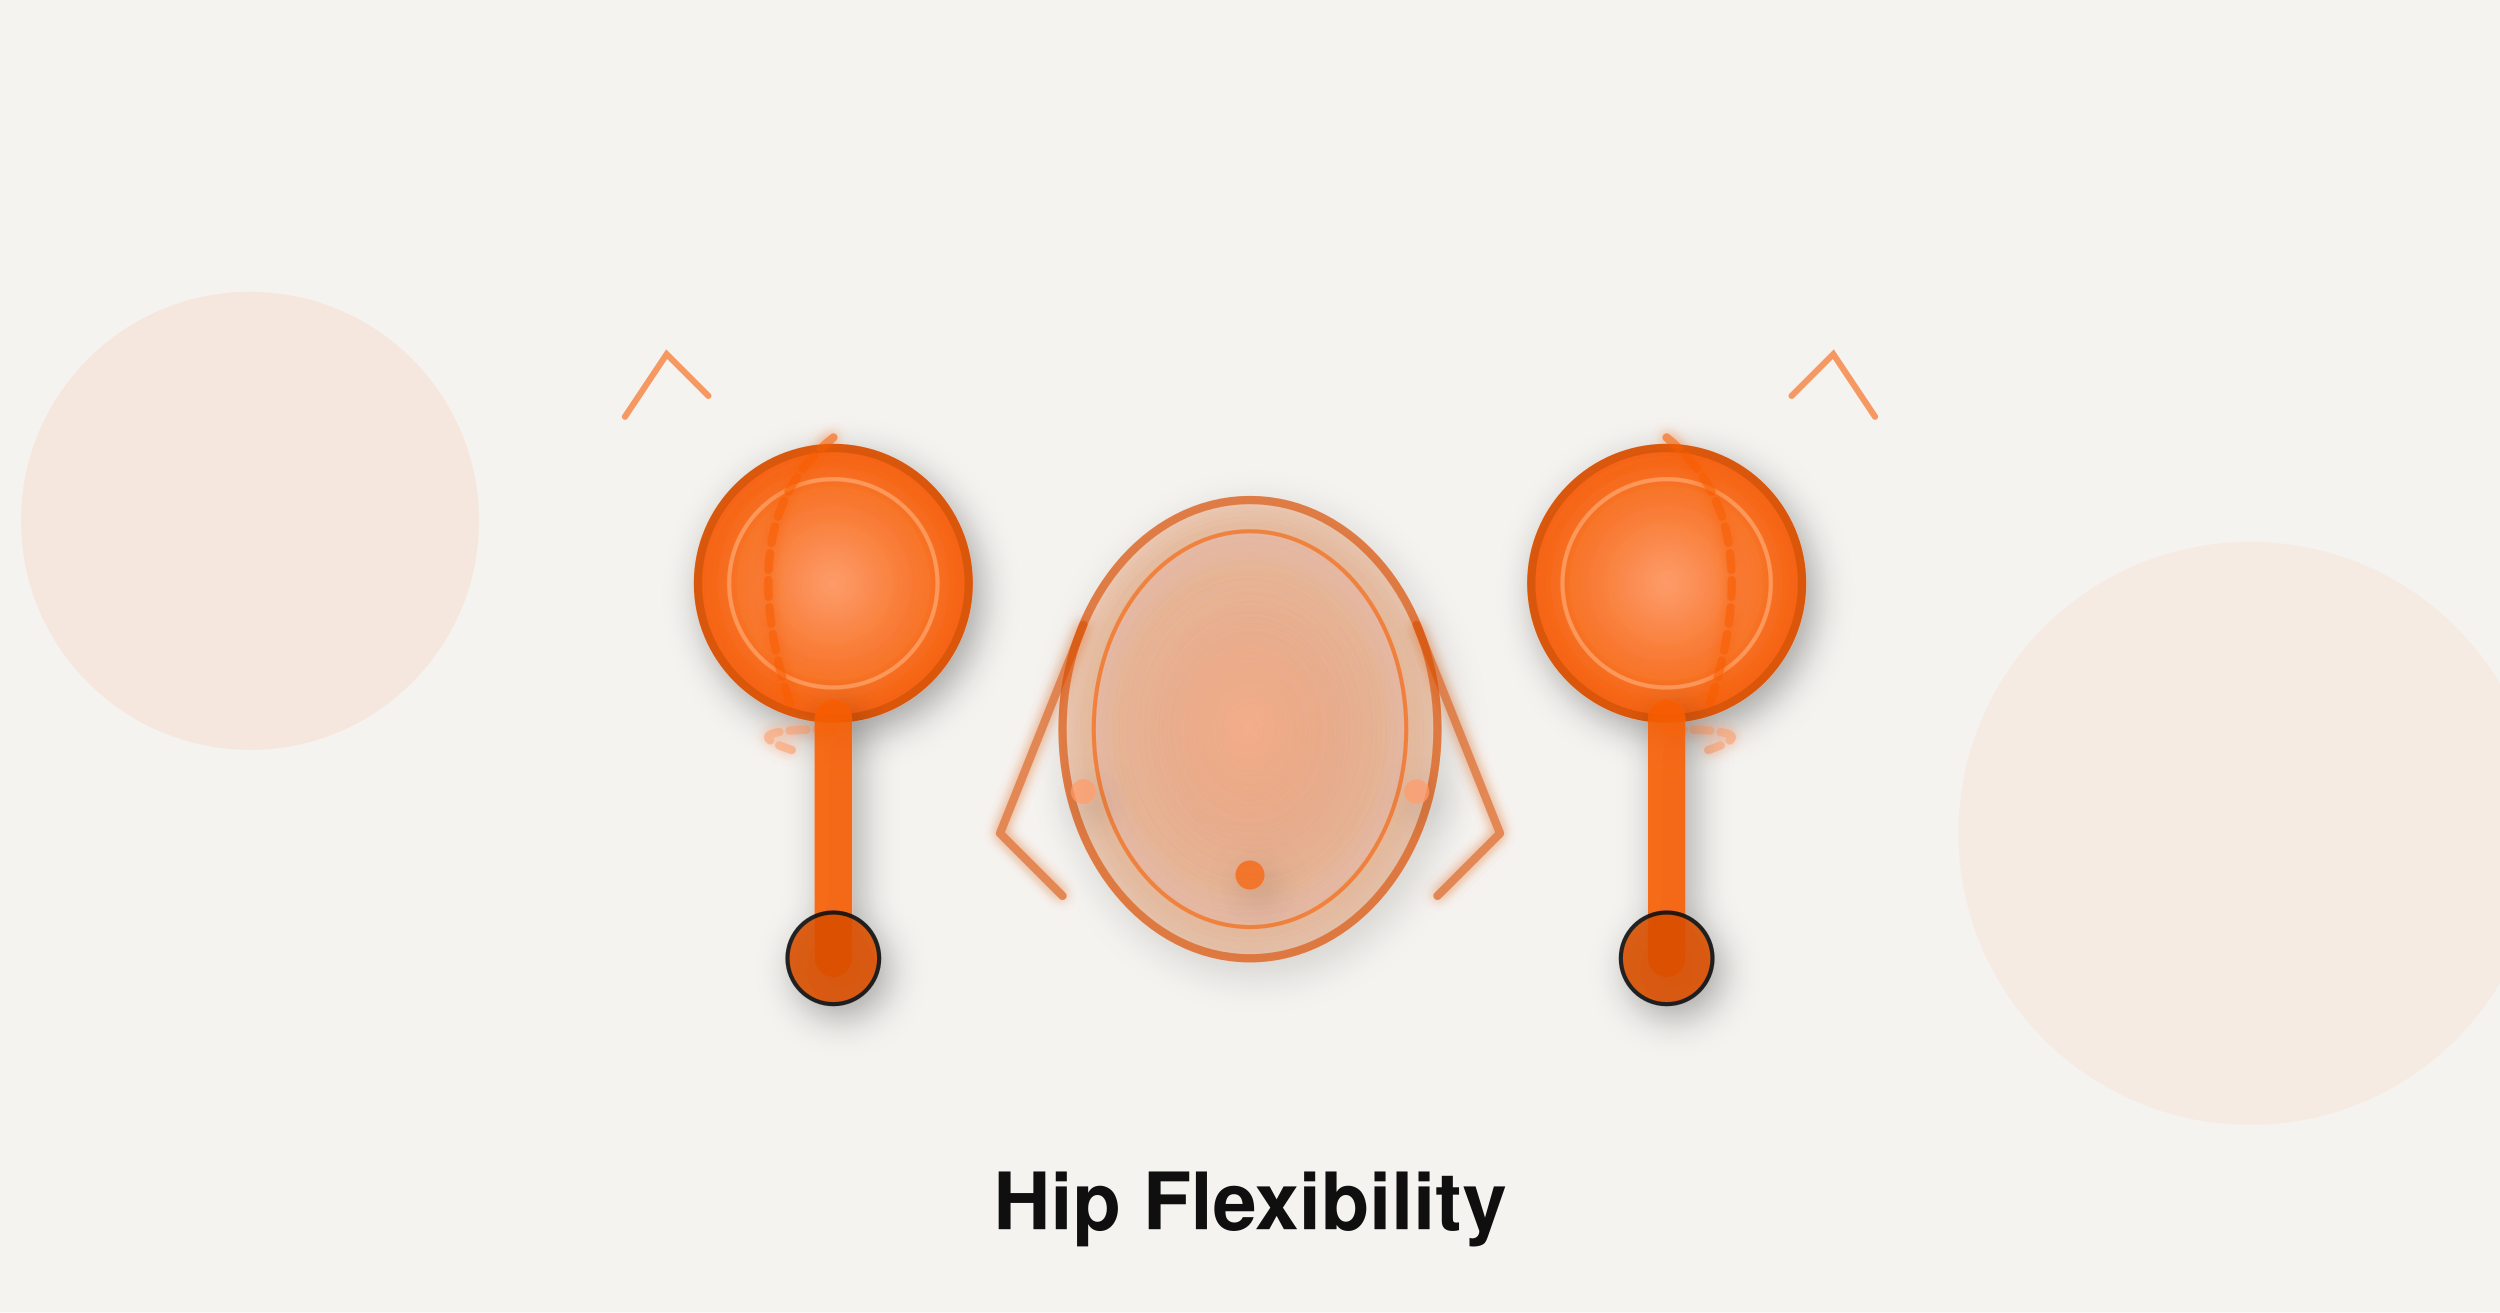
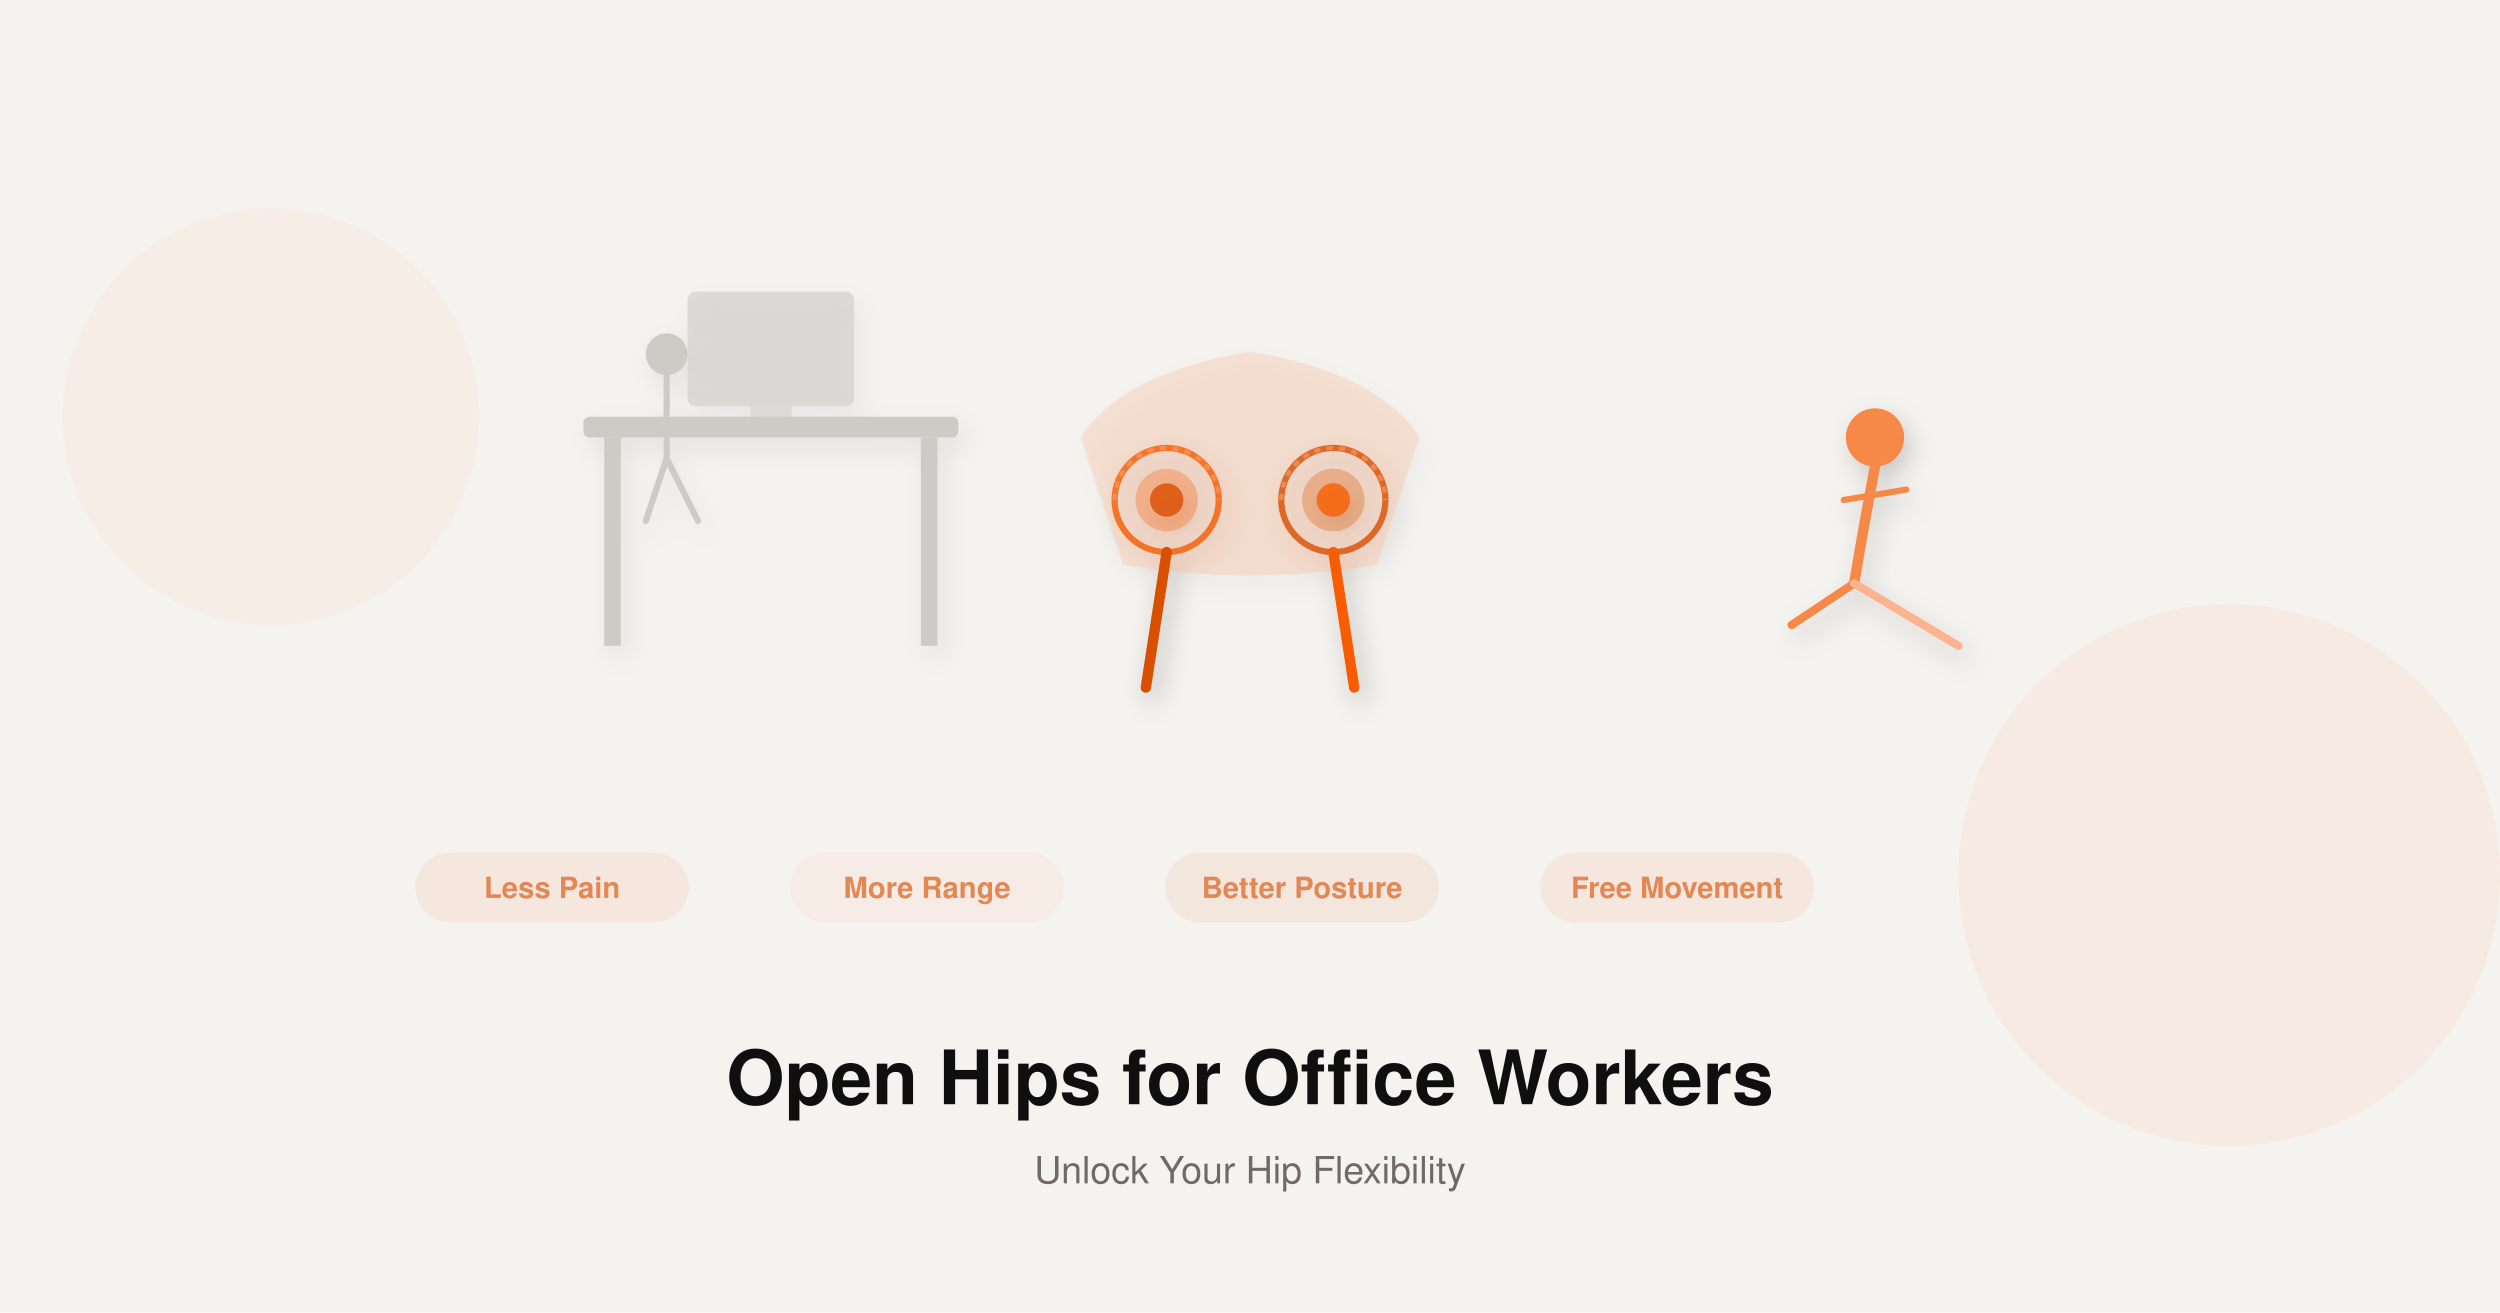
<svg xmlns="http://www.w3.org/2000/svg" viewBox="0 0 1200 630">
  <defs>
-     <filter id="hipShadow" x="-50%" y="-50%" width="200%" height="200%">
-       <feDropShadow dx="4" dy="6" stdDeviation="9" flood-opacity="0.35" flood-color="#000" />
+     <filter id="shadow" x="-50%" y="-50%" width="200%" height="200%">
+       <feDropShadow dx="3" dy="5" stdDeviation="6" flood-opacity="0.25" flood-color="#000" />
    </filter>
-     <filter id="hipGlow">
-       <feGaussianBlur stdDeviation="3" result="coloredBlur" />
-       <feMerge>
-         <feMergeNode in="coloredBlur" />
-         <feMergeNode in="SourceGraphic" />
-       </feMerge>
-     </filter>
-     <radialGradient id="hipCore" cx="50%" cy="50%" r="50%">
-       <stop offset="0%" style="stop-color:#ff9966;stop-opacity:1" />
-       <stop offset="100%" style="stop-color:#f75c03;stop-opacity:1" />
-     </radialGradient>
-     <radialGradient id="hipAura" cx="50%" cy="50%" r="50%">
-       <stop offset="0%" style="stop-color:#ff9966;stop-opacity:0.9" />
-       <stop offset="100%" style="stop-color:#d94f02;stop-opacity:0.3" />
-     </radialGradient>
  </defs>
  <rect width="1200" height="630" fill="#f5f3f0" />
-   <circle cx="120" cy="250" r="110" fill="#f75c03" opacity="0.08" />
-   <circle cx="1080" cy="400" r="140" fill="#ff9966" opacity="0.09" />
-   <g filter="url(#hipShadow)">
-     <circle cx="400" cy="280" r="65" fill="url(#hipCore)" opacity="0.94" stroke="#d94f02" stroke-width="4" />
-     <circle cx="400" cy="280" r="50" fill="none" stroke="#ffb380" stroke-width="2" opacity="0.6" />
-     <circle cx="800" cy="280" r="65" fill="url(#hipCore)" opacity="0.94" stroke="#d94f02" stroke-width="4" />
-     <circle cx="800" cy="280" r="50" fill="none" stroke="#ffb380" stroke-width="2" opacity="0.6" />
-     <ellipse cx="600" cy="350" rx="90" ry="110" fill="url(#hipAura)" opacity="0.7" stroke="#d94f02" stroke-width="4" />
-     <ellipse cx="600" cy="350" rx="75" ry="95" fill="none" stroke="#f75c03" stroke-width="2" opacity="0.6" />
+   <circle cx="130" cy="200" r="100" fill="#ff9966" opacity="0.07" />
+   <circle cx="1070" cy="420" r="130" fill="#f75c03" opacity="0.06" />
+   <g filter="url(#shadow)" transform="translate(280, 120)" opacity="0.3">
+     <rect x="0" y="80" width="180" height="10" rx="3" fill="#6F6A66" />
+     <rect x="10" y="90" width="8" height="100" fill="#6F6A66" />
+     <rect x="162" y="90" width="8" height="100" fill="#6F6A66" />
+     <rect x="50" y="20" width="80" height="55" rx="4" fill="#6F6A66" opacity="0.6" />
+     <rect x="80" y="75" width="20" height="8" fill="#6F6A66" opacity="0.5" />
+     <circle cx="40" cy="50" r="10" fill="#6F6A66" />
+     <path d="M 40 60 L 40 100 L 30 130" fill="none" stroke="#6F6A66" stroke-width="3" stroke-linecap="round" />
+     <path d="M 40 100 L 55 130" fill="none" stroke="#6F6A66" stroke-width="3" stroke-linecap="round" />
  </g>
-   <g opacity="0.65" fill="none" stroke-linecap="round" stroke-linejoin="round" filter="url(#hipGlow)">
-     <path d="M 400 210 Q 350 250 380 340" stroke="#f75c03" stroke-width="4" stroke-dasharray="8,5" />
-     <path d="M 400 350 Q 350 350 380 360" stroke="#ff9966" stroke-width="4" stroke-dasharray="8,5" />
-     <path d="M 800 210 Q 850 250 820 340" stroke="#f75c03" stroke-width="4" stroke-dasharray="8,5" />
-     <path d="M 800 350 Q 850 350 820 360" stroke="#ff9966" stroke-width="4" stroke-dasharray="8,5" />
-     <path d="M 520 300 L 480 400 L 510 430" stroke="#d94f02" stroke-width="4" />
-     <path d="M 680 300 L 720 400 L 690 430" stroke="#d94f02" stroke-width="4" />
+   <g filter="url(#shadow)" transform="translate(600, 230)">
+     <path d="M -80 -20 Q -60 -50 0 -60 Q 60 -50 80 -20 L 60 40 Q 0 50 -60 40 Z" fill="#f75c03" opacity="0.12" stroke="#f75c03" stroke-width="2.5" />
+     <circle cx="-40" cy="10" r="25" fill="none" stroke="#f75c03" stroke-width="3" opacity="0.8" />
+     <circle cx="-40" cy="10" r="15" fill="#f75c03" opacity="0.3" />
+     <circle cx="40" cy="10" r="25" fill="none" stroke="#d94f02" stroke-width="3" opacity="0.8" />
+     <circle cx="40" cy="10" r="15" fill="#d94f02" opacity="0.3" />
+     <circle cx="-40" cy="10" r="8" fill="#d94f02" opacity="0.8" />
+     <circle cx="40" cy="10" r="8" fill="#f75c03" opacity="0.8" />
+     <line x1="-40" y1="35" x2="-50" y2="100" stroke="#d94f02" stroke-width="5" stroke-linecap="round" />
+     <line x1="40" y1="35" x2="50" y2="100" stroke="#f75c03" stroke-width="5" stroke-linecap="round" />
+     <path d="M -65 10 A 25 25 0 0 1 -15 10" fill="none" stroke="#ff9966" stroke-width="2" stroke-dasharray="3,3" opacity="0.6" />
+     <path d="M 15 10 A 25 25 0 0 1 65 10" fill="none" stroke="#ff9966" stroke-width="2" stroke-dasharray="3,3" opacity="0.6" />
  </g>
-   <g filter="url(#hipShadow)">
-     <line x1="400" y1="345" x2="400" y2="460" stroke="#f75c03" stroke-width="18" stroke-linecap="round" opacity="0.88" />
-     <circle cx="400" cy="460" r="22" fill="#d94f02" opacity="0.9" stroke="#0f0f0f" stroke-width="2" />
-     <line x1="800" y1="345" x2="800" y2="460" stroke="#f75c03" stroke-width="18" stroke-linecap="round" opacity="0.88" />
-     <circle cx="800" cy="460" r="22" fill="#d94f02" opacity="0.9" stroke="#0f0f0f" stroke-width="2" />
+   <g filter="url(#shadow)" transform="translate(900, 230)" opacity="0.7">
+     <circle cx="0" cy="-20" r="14" fill="#f75c03" />
+     <path d="M 0 -6 Q -5 20 -10 50" fill="none" stroke="#f75c03" stroke-width="5" stroke-linecap="round" />
+     <path d="M -10 50 L -40 70" fill="none" stroke="#f75c03" stroke-width="4" stroke-linecap="round" />
+     <path d="M -10 50 L 40 80" fill="none" stroke="#ff9966" stroke-width="4" stroke-linecap="round" />
+     <line x1="-15" y1="10" x2="15" y2="5" stroke="#f75c03" stroke-width="3" stroke-linecap="round" />
  </g>
-   <g opacity="0.7" filter="url(#hipShadow)">
-     <circle cx="520" cy="380" r="6" fill="#ff9966" />
-     <circle cx="600" cy="420" r="7" fill="#f75c03" />
-     <circle cx="680" cy="380" r="6" fill="#ff9966" />
+   <g font-family="Abacaxi, Helvetica, Arial, sans-serif" font-size="14" text-anchor="middle" opacity="0.65">
+     <rect x="200" y="410" width="130" height="32" rx="16" fill="#f75c03" opacity="0.12" stroke="#f75c03" stroke-width="1.5" />
+     <text x="265" y="431" fill="#d94f02" font-weight="bold">Less Pain</text>
+     <rect x="380" y="410" width="130" height="32" rx="16" fill="#ff9966" opacity="0.12" stroke="#ff9966" stroke-width="1.5" />
+     <text x="445" y="431" fill="#d94f02" font-weight="bold">More Range</text>
+     <rect x="560" y="410" width="130" height="32" rx="16" fill="#d94f02" opacity="0.12" stroke="#d94f02" stroke-width="1.5" />
+     <text x="625" y="431" fill="#d94f02" font-weight="bold">Better Posture</text>
+     <rect x="740" y="410" width="130" height="32" rx="16" fill="#f75c03" opacity="0.12" stroke="#f75c03" stroke-width="1.5" />
+     <text x="805" y="431" fill="#d94f02" font-weight="bold">Free Movement</text>
  </g>
-   <g stroke="#f75c03" stroke-width="3" fill="none" stroke-linecap="round" opacity="0.6">
-     <path d="M 300 200 L 320 170 L 340 190" />
-     <path d="M 900 200 L 880 170 L 860 190" />
-   </g>
-   <text x="600" y="590" font-family="Abacaxi, Helvetica, Arial, sans-serif" font-size="38" font-weight="bold" fill="#0f0f0f" text-anchor="middle">Hip Flexibility</text>
+   <text x="600" y="530" font-family="Abacaxi, Helvetica, Arial, sans-serif" font-size="36" font-weight="bold" fill="#0f0f0f" text-anchor="middle">Open Hips for Office Workers</text>
+   <text x="600" y="568" font-family="Abacaxi, Helvetica, Arial, sans-serif" font-size="18" fill="#6F6A66" text-anchor="middle">Unlock Your Hip Flexibility</text>
</svg>
